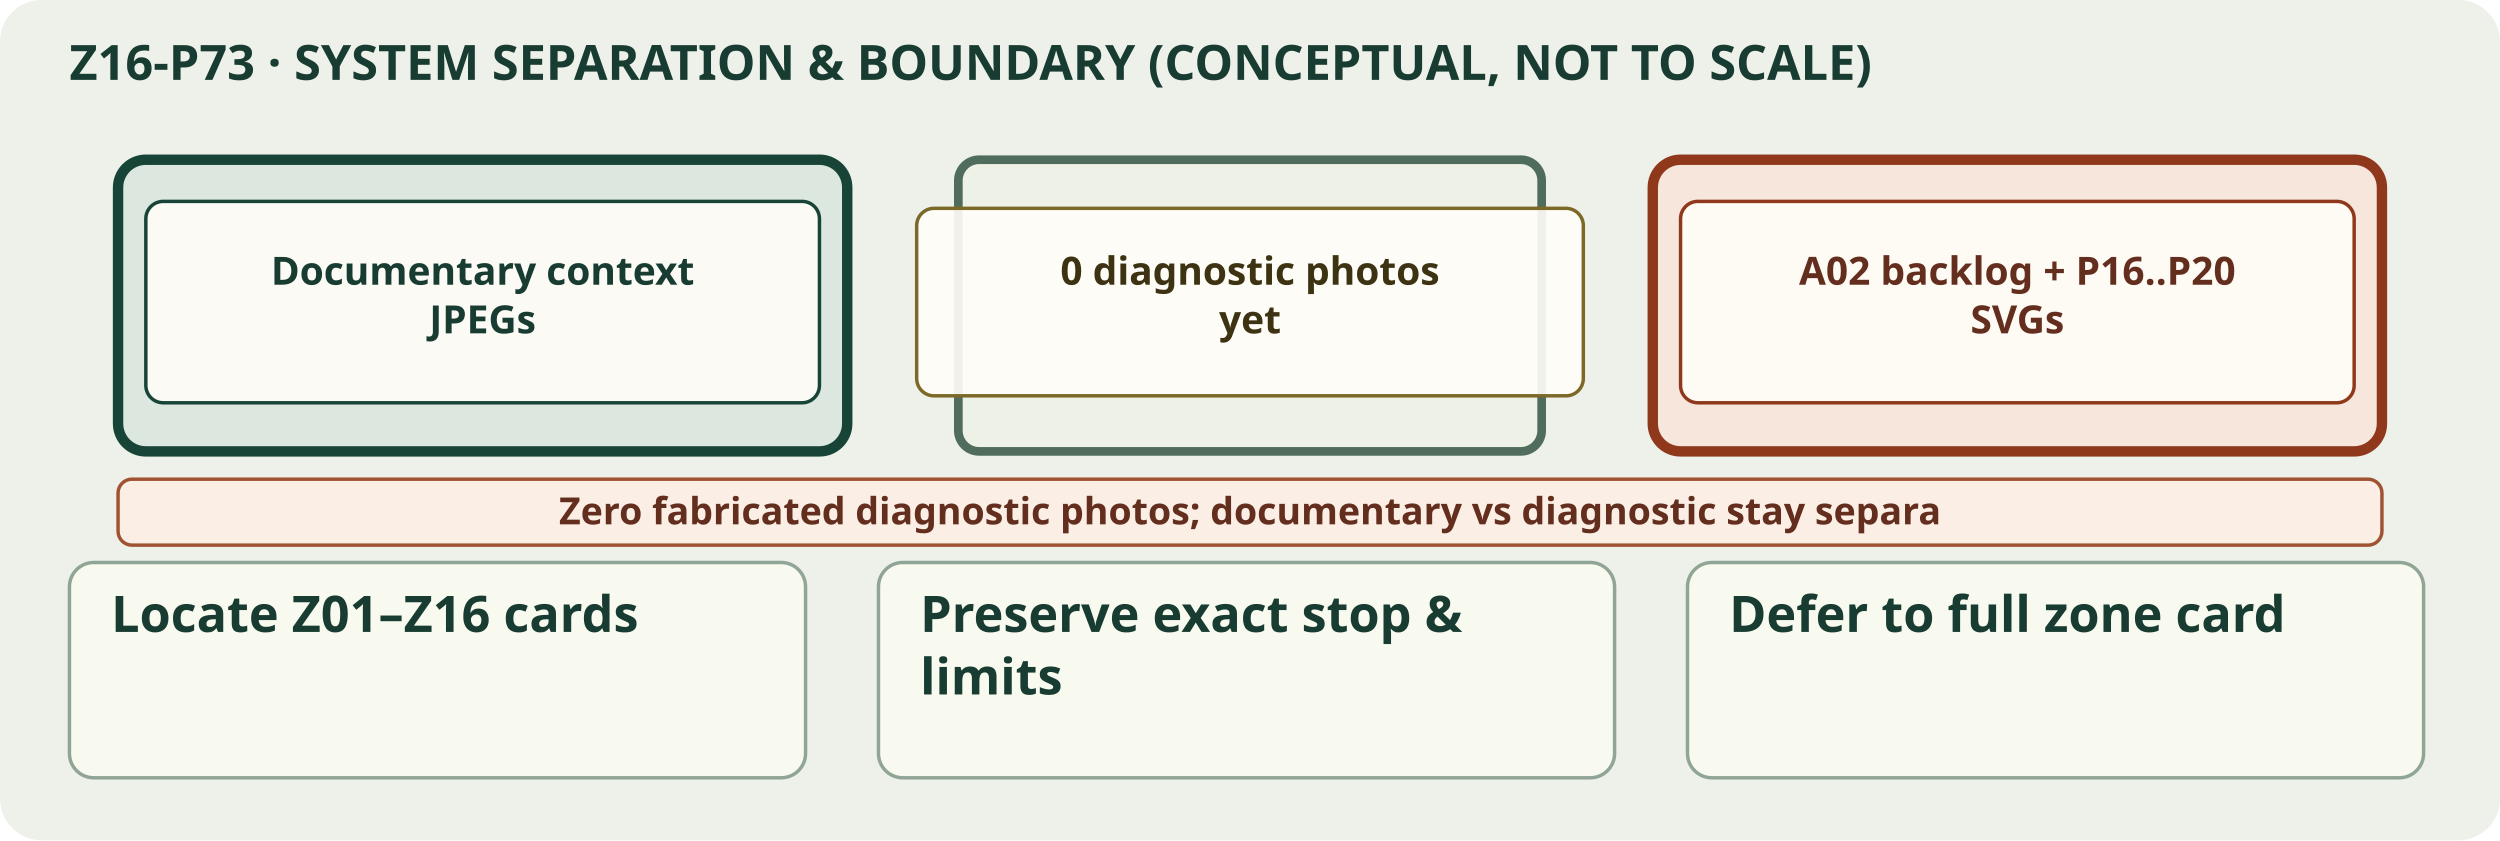
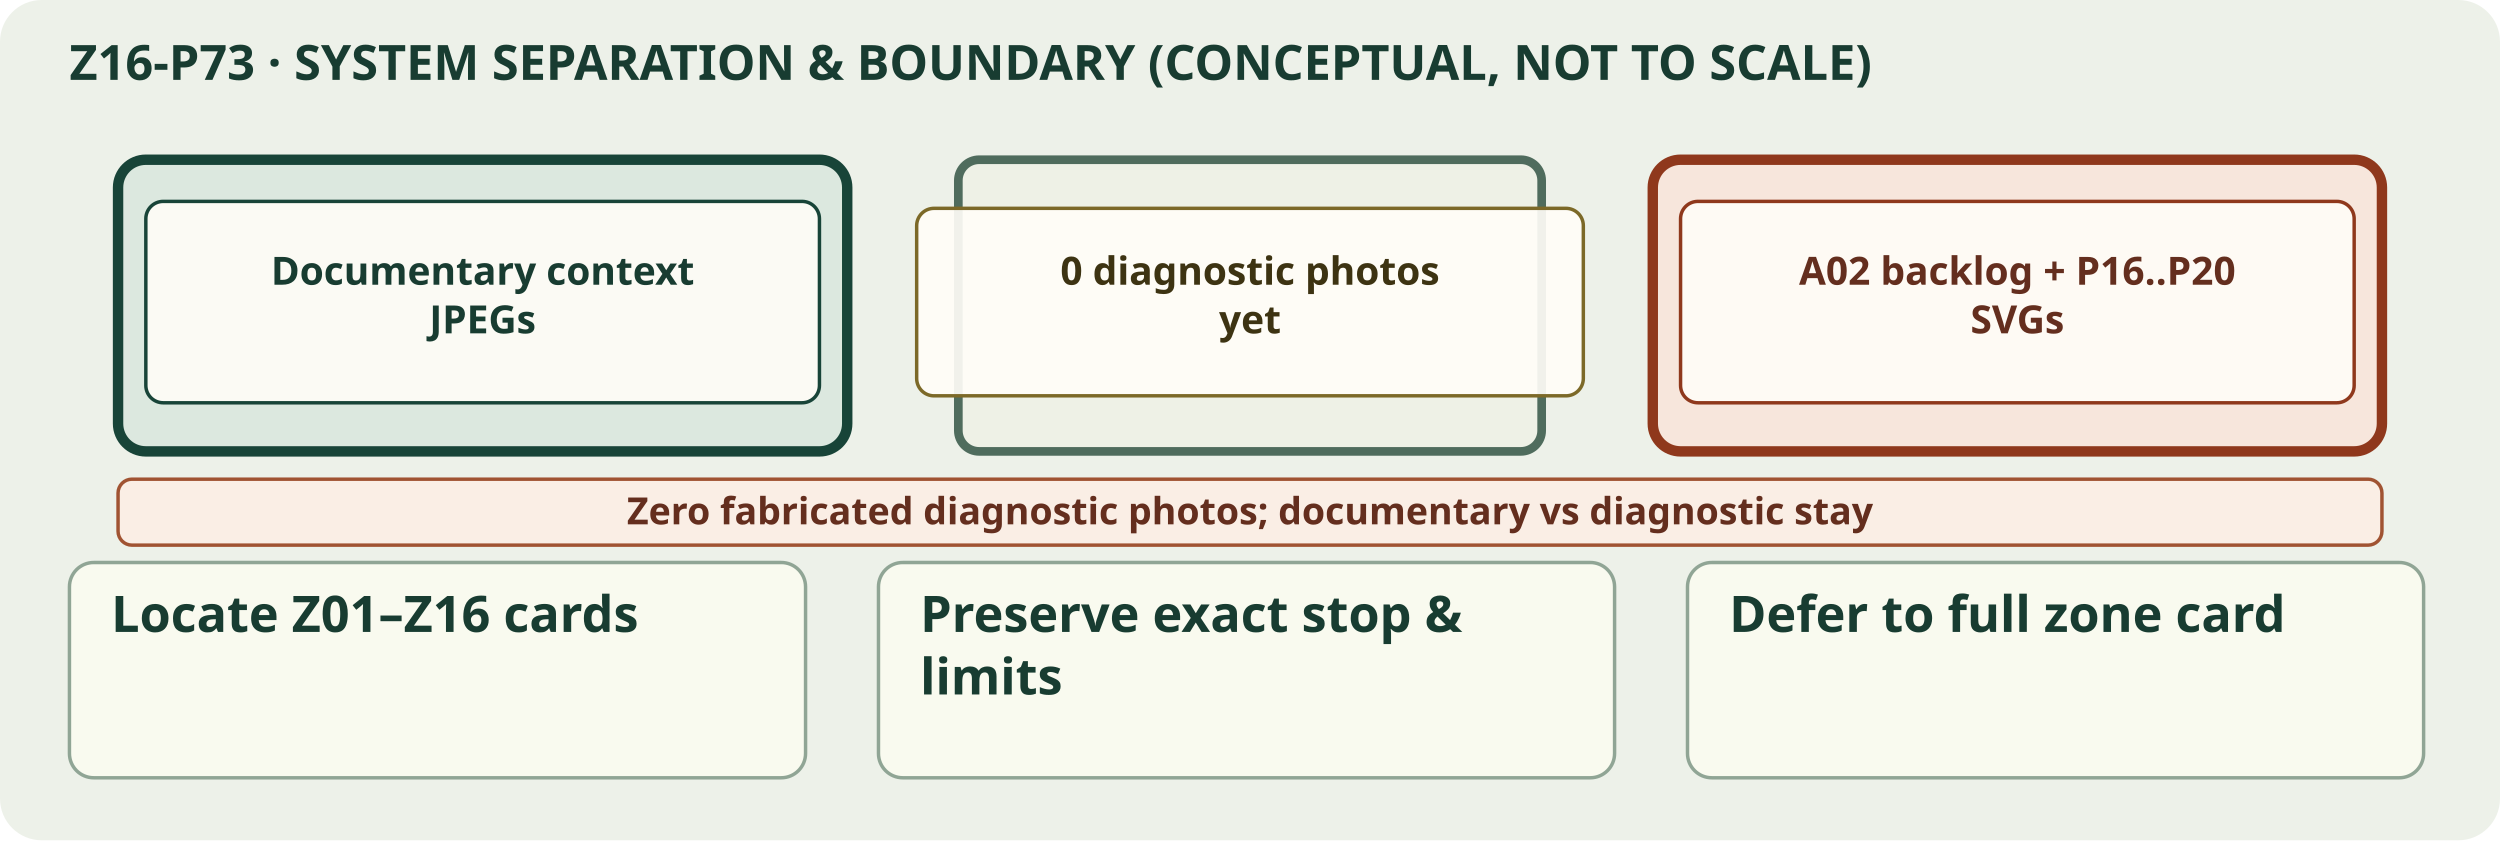
<svg xmlns="http://www.w3.org/2000/svg" viewBox="0 0 720 242" role="img" aria-labelledby="title desc">
  <defs>
    <marker id="arrow" viewBox="0 0 10 10" markerWidth="3" markerHeight="3" refX="8" refY="5" orient="auto">
      <path d="M0 0L10 5 0 10Z" fill="#285345" />
    </marker>
  </defs>
  <rect width="720" height="242" rx="12" fill="#edf1e9" />
  <g font-family="system-ui,sans-serif" font-size="14.5" font-weight="650" fill="#183c31">
    <text x="20" y="23" font-size="14" font-weight="700" fill="#183c31" text-anchor="start">Z16-P73 · SYSTEM SEPARATION &amp; BOUNDARY (CONCEPTUAL, NOT TO SCALE)</text>
    <g id="system-boundary-z16_b73-artwork">
      <rect x="34" y="46" width="210" height="84" rx="8" fill="#dce8df" stroke="#184438" stroke-width="3" />
      <rect x="276" y="46" width="168" height="84" rx="6" fill="#eef1e6" stroke="#4f6c5d" stroke-width="2.5" />
      <rect x="476" y="46" width="210" height="84" rx="8" fill="#f7e6dc" stroke="#8f381c" stroke-width="3" />
      <rect x="42" y="58" width="194" height="58" rx="5" fill="#fffdf7" fill-opacity="0.88" stroke="#184438" />
      <text x="139" y="82" font-size="11.2" font-weight="700" fill="#183c31" text-anchor="middle">Documentary context</text>
      <text x="139" y="96" font-size="11.2" font-weight="700" fill="#183c31" text-anchor="middle">JPEGs</text>
      <rect x="264" y="60" width="192" height="54" rx="5" fill="#fffdf7" fill-opacity="0.92" stroke="#7c6928" />
      <text x="360" y="82" font-size="11.2" font-weight="700" fill="#3d3312" text-anchor="middle">0 diagnostic photos</text>
      <text x="360" y="96" font-size="11.2" font-weight="700" fill="#3d3312" text-anchor="middle">yet</text>
      <rect x="484" y="58" width="194" height="58" rx="5" fill="#fffdf7" fill-opacity="0.88" stroke="#8f381c" />
      <text x="581" y="82" font-size="11.2" font-weight="700" fill="#642e1e" text-anchor="middle">A02 backlog + P16..P20</text>
      <text x="581" y="96" font-size="11.2" font-weight="700" fill="#642e1e" text-anchor="middle">SVGs</text>
      <rect x="34" y="138" width="652" height="19" rx="4" fill="#faeee5" stroke="#a05332" />
-       <text x="360" y="151" font-size="10.8" font-weight="650" fill="#642e1e" text-anchor="middle">Zero fabricated diagnostic photos; documentary vs diagnostic stay separa</text>
+       <text x="360" y="151" font-size="10.8" font-weight="650" fill="#642e1e" text-anchor="middle">Zero fabricated diagnostic photos; documentary vs diagnostic stay</text>
    </g>
    <g id="stage-panels">
      <rect x="20" y="162" width="212" height="62" rx="7" fill="#f9faef" stroke="#90a595" />
      <text x="32" y="182" font-size="14.5" font-weight="650" fill="#183c31" text-anchor="start">Locate Z01–Z16 cards</text>
      <rect x="253" y="162" width="212" height="62" rx="7" fill="#f9faef" stroke="#90a595" />
      <text x="265" y="182" font-size="14.5" font-weight="650" fill="#183c31" text-anchor="start">Preserve exact stop &amp;</text>
      <text x="265" y="200" font-size="14.5" font-weight="650" fill="#183c31" text-anchor="start">limits</text>
      <rect x="486" y="162" width="212" height="62" rx="7" fill="#f9faef" stroke="#90a595" />
      <text x="498" y="182" font-size="14.5" font-weight="650" fill="#183c31" text-anchor="start">Defer to full zone card</text>
    </g>
  </g>
</svg>
